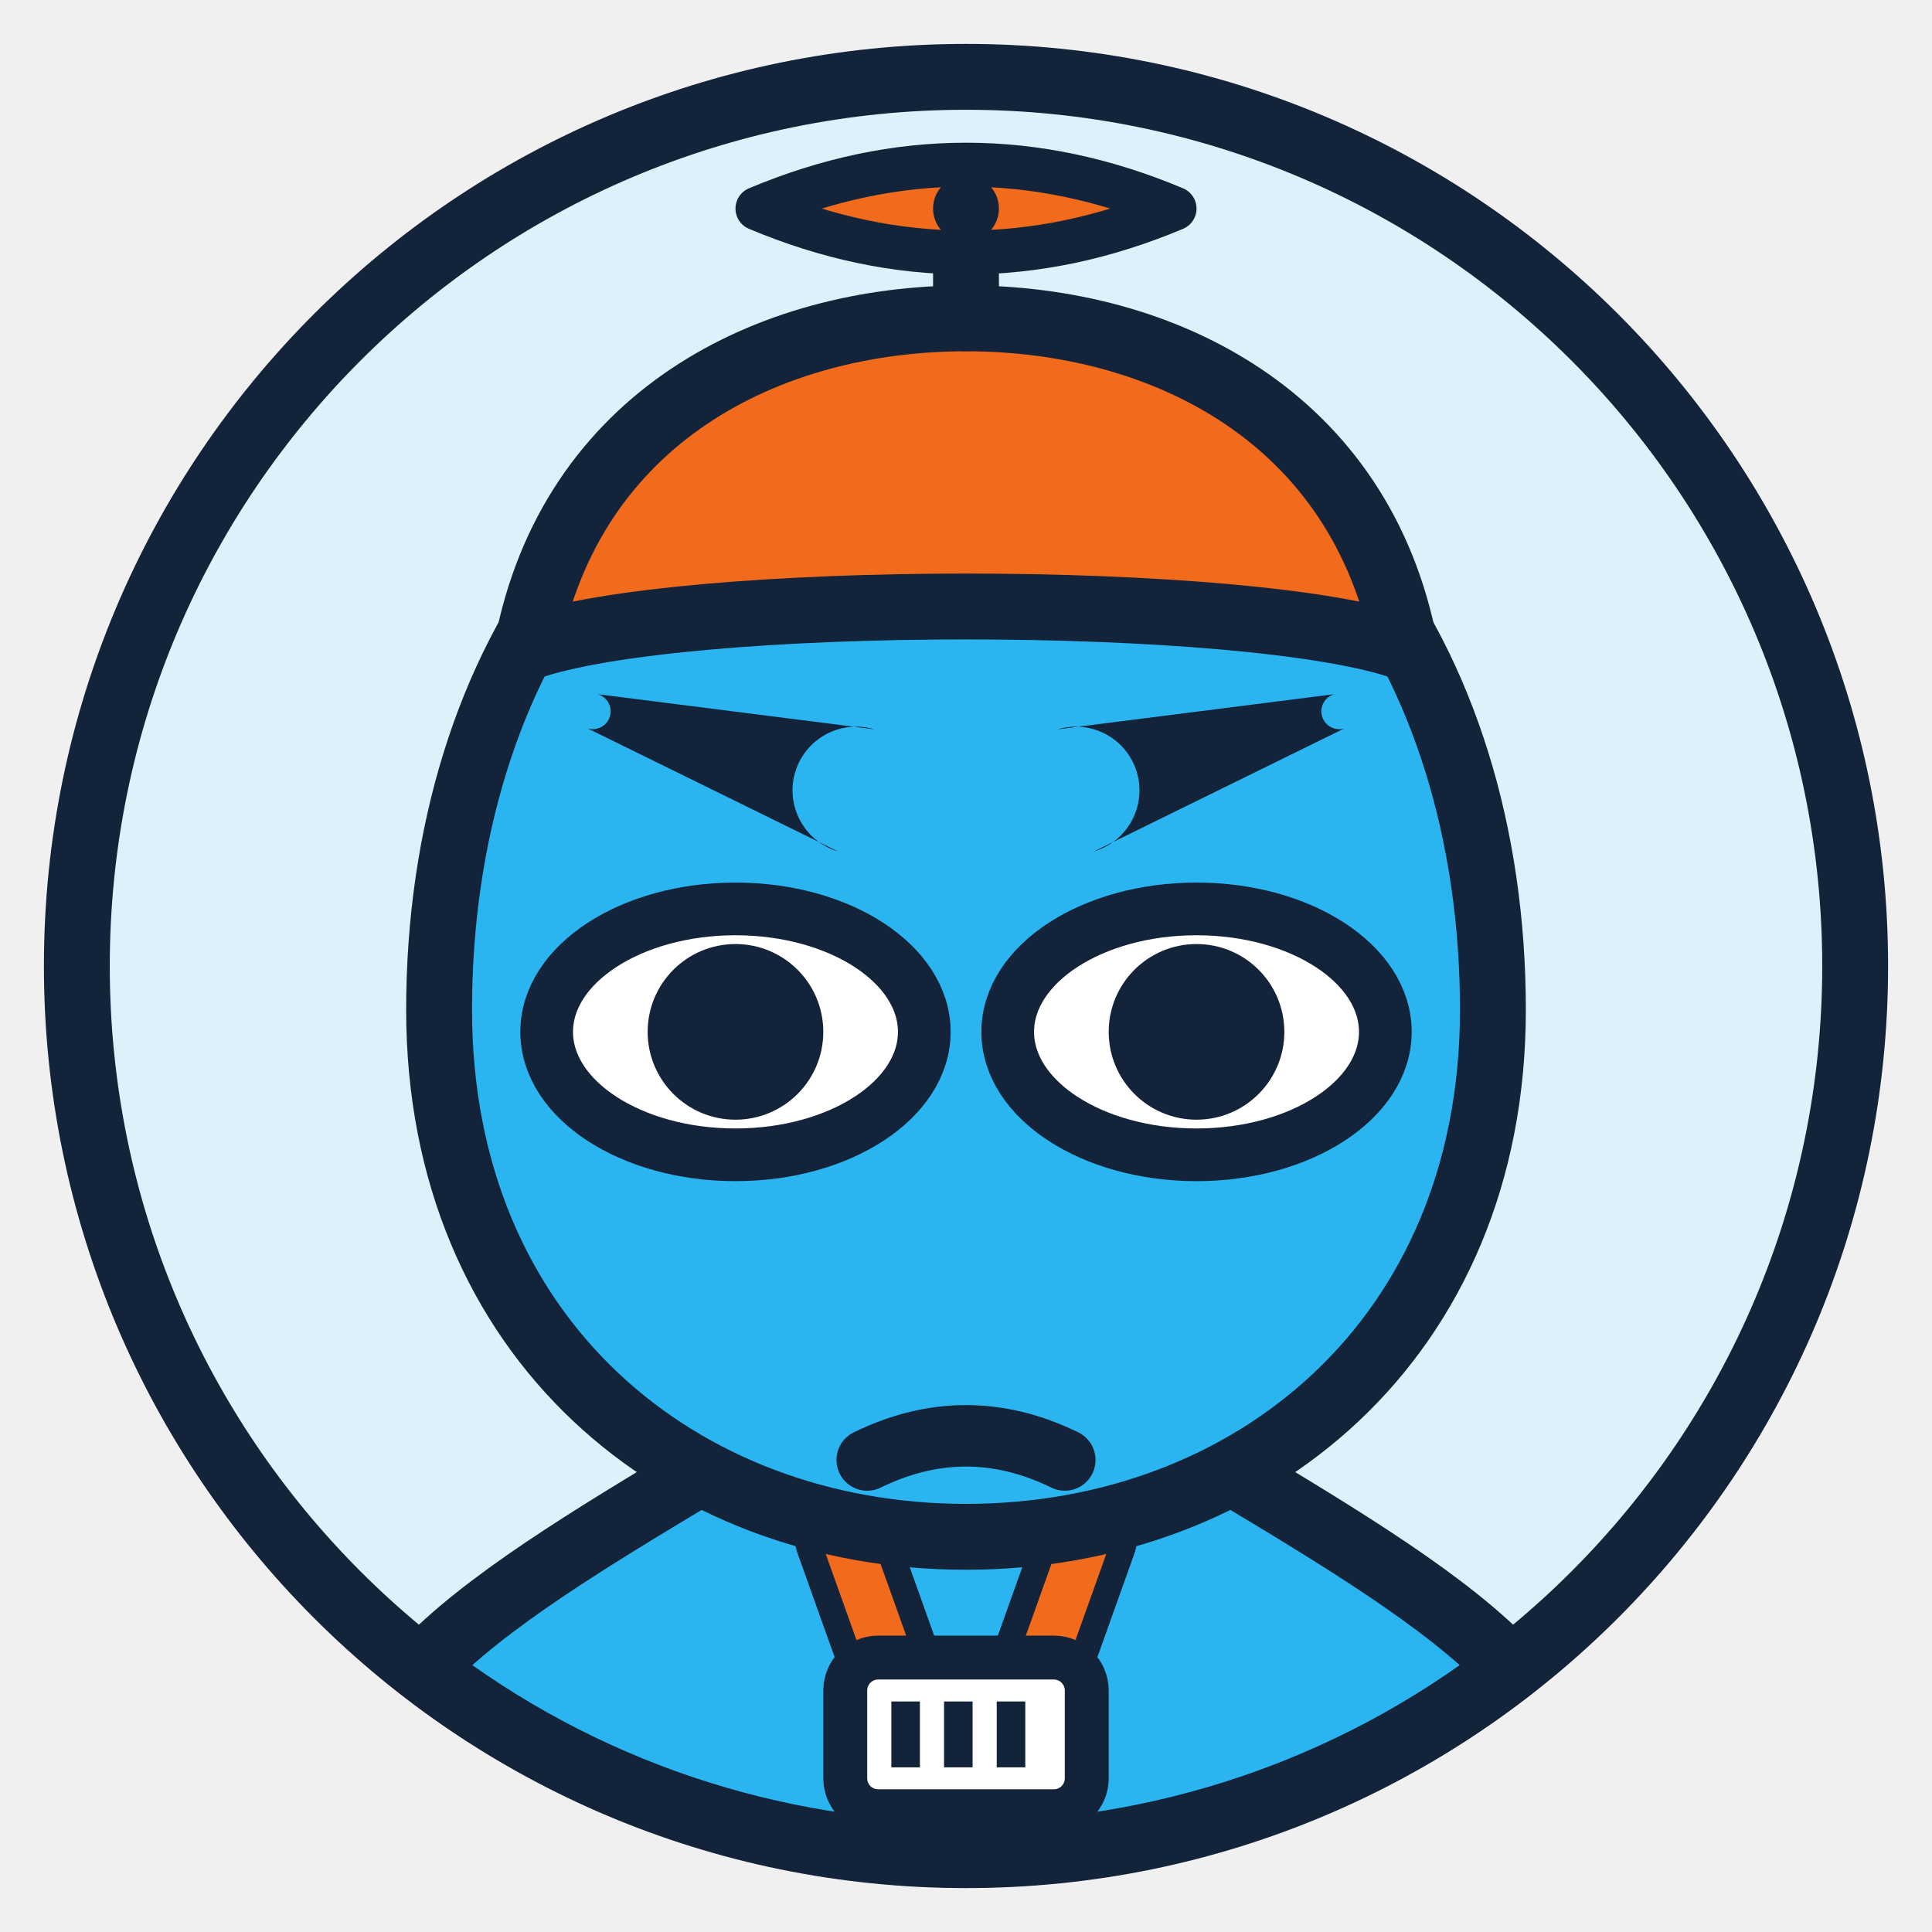
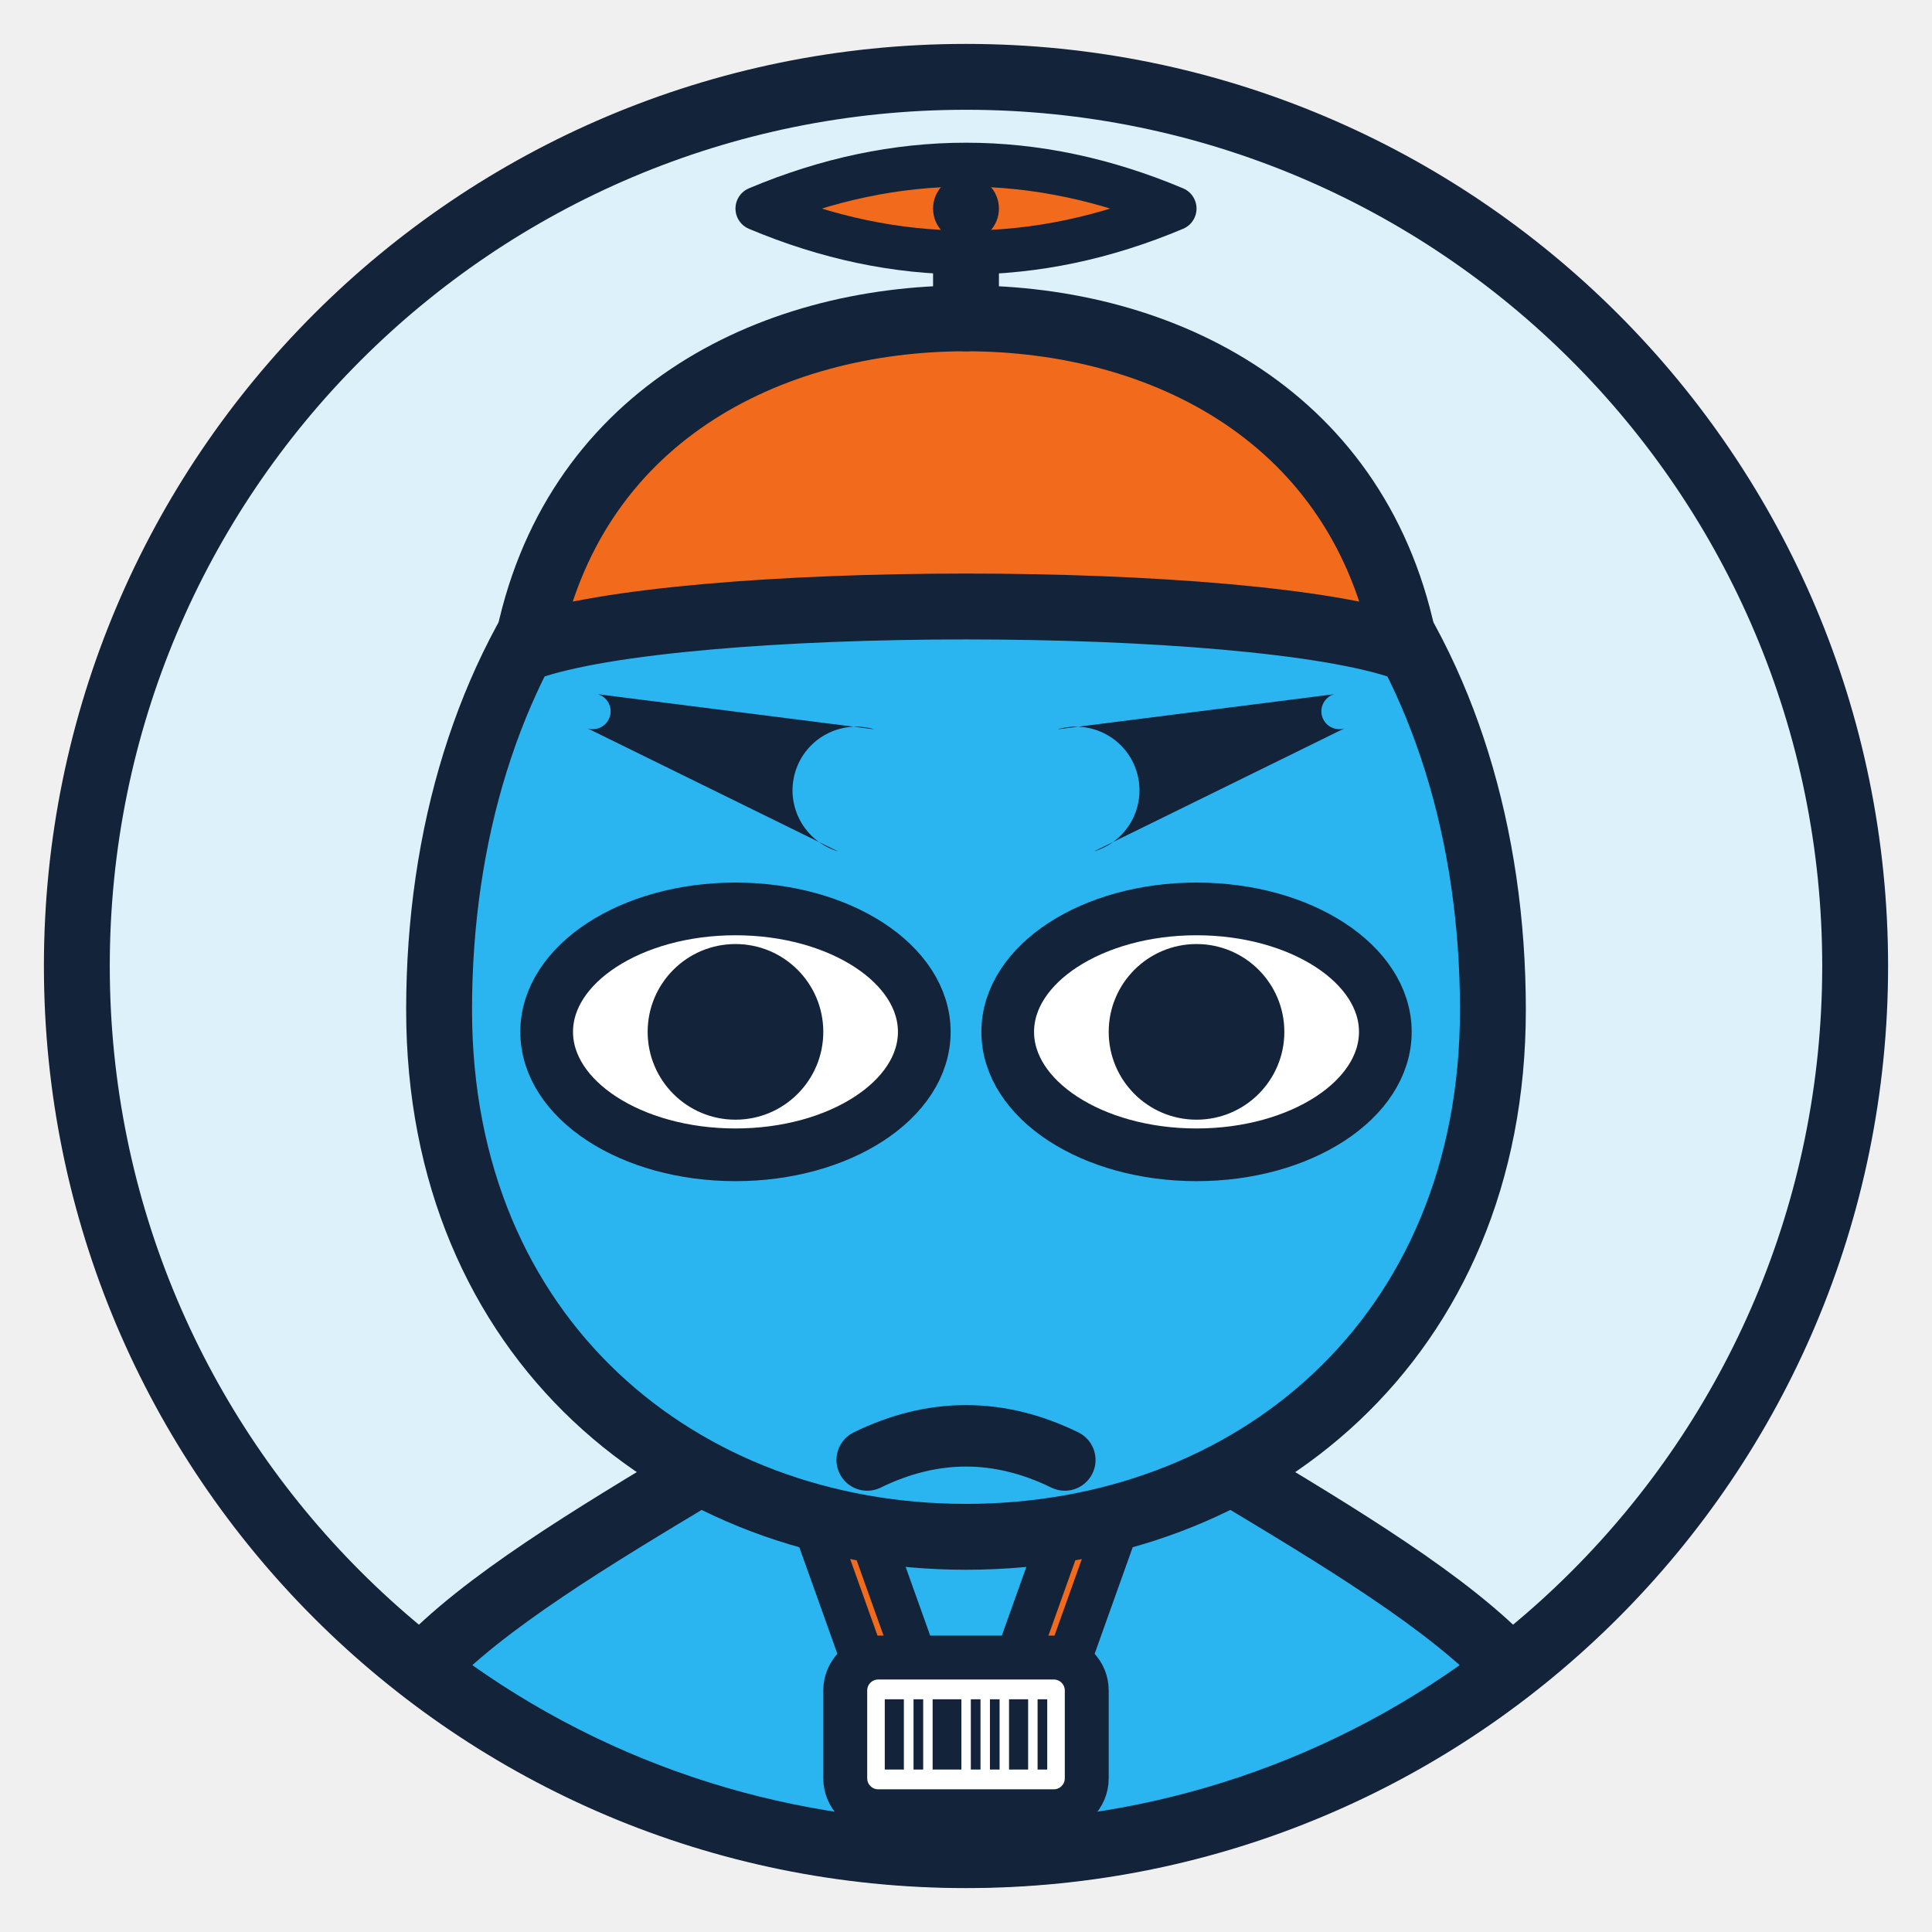
<svg xmlns="http://www.w3.org/2000/svg" viewBox="0 0 88 88" width="88" height="88" color="#12233A" role="img" aria-label="Shin: walk">
  <circle class="face-disc" cx="44" cy="44" r="40.5" fill="#DDF1FA" />
  <g class="face-body">
    <path d="M32 67 C27 70 22 73 19.2 76 A40.5 40.5 0 0 0 68.8 76 C66 73 61 70 56 67 Z" fill="#2BB5F0" stroke="currentColor" stroke-width="3" stroke-linejoin="round" />
-     <path d="M38.5 70 L41 77 M49.5 70 L47 77" stroke="currentColor" stroke-width="4.6" stroke-linecap="round" fill="none" />
-     <path d="M38.5 70 L41 77 M49.5 70 L47 77" stroke="#F26B1D" stroke-width="2.2" stroke-linecap="round" fill="none" />
+     <path d="M37.30 70 L39.70 70 L42.20 77 L39.80 77 Z M48.30 70 L50.70 70 L48.20 77 L45.80 77 Z" fill="#F26B1D" stroke="currentColor" stroke-width="2" stroke-linejoin="round" />
    <rect x="38.5" y="75.5" width="11" height="7" rx="1.5" fill="#FFFFFF" stroke="currentColor" stroke-width="2" />
-     <path d="M40.6 77.5 h1.3 v3 h-1.3 Z M43 77.5 h1.3 v3 h-1.3 Z M45.4 77.5 h1.3 v3 h-1.3 Z" fill="#12233A" />
+     <path d="M40.30 77.4 h0.87 v3.2 h-0.87 Z M41.61 77.4 h0.44 v3.2 h-0.44 Z M42.48 77.4 h1.31 v3.2 h-1.31 Z M44.22 77.4 h0.44 v3.2 h-0.44 Z M45.09 77.4 h0.44 v3.2 h-0.44 Z M45.96 77.4 h0.87 v3.2 h-0.87 Z M47.26 77.4 h0.44 v3.2 h-0.44 Z" fill="#12233A" />
  </g>
  <g class="face-head">
    <path class="face-skull" d="M44 17 C59 17 68 30 68 46 C68 61 57 70 44 70 C31 70 20 61 20 46 C20 30 29 17 44 17 Z" fill="#2BB5F0" stroke="currentColor" stroke-width="3" />
    <g class="face-hat">
      <path d="M24 29.5 C26 19 35 14.5 44 14.5 C53 14.5 62 19 64 29.5 C57 27 31 27 24 29.5 Z" fill="#F26B1D" stroke="currentColor" stroke-width="3" stroke-linejoin="round" />
      <path d="M44 14.5 L44 10.5" stroke="currentColor" stroke-width="3" stroke-linecap="round" />
      <g>
        <path d="M34.5 9.5 Q44 5.5 53.5 9.5 Q44 13.5 34.5 9.5 Z" fill="#F26B1D" stroke="currentColor" stroke-width="2" stroke-linejoin="round" />
        <circle cx="44" cy="9.5" r="1.5" fill="#12233A" />
      </g>
    </g>
    <g class="face-brows">
      <path d="M39.83 33.22 Q33.53 32.42 27.23 31.62 A0.81 0.81 0 0 1 26.77 33.18 Q32.47 35.98 38.17 38.78 A2.90 2.90 0 0 1 39.83 33.22 Z M49.83 38.78 Q55.53 35.98 61.23 33.18 A0.81 0.81 0 0 1 60.77 31.62 Q54.47 32.42 48.17 33.22 A2.90 2.90 0 0 1 49.83 38.78 Z" fill="currentColor" />
    </g>
    <g class="face-eyes">
      <ellipse cx="33.5" cy="47" rx="8.6" ry="5.6" fill="#FFFFFF" />
      <circle cx="33.5" cy="47" r="4" fill="#12233A" />
      <ellipse cx="33.5" cy="47" rx="8.6" ry="5.6" fill="none" stroke="currentColor" stroke-width="2.4" />
      <ellipse cx="54.5" cy="47" rx="8.6" ry="5.6" fill="#FFFFFF" />
      <circle cx="54.5" cy="47" r="4" fill="#12233A" />
      <ellipse cx="54.5" cy="47" rx="8.6" ry="5.6" fill="none" stroke="currentColor" stroke-width="2.4" />
    </g>
    <g class="face-mouth">
      <path d="M39.5 66.5 Q44 64.3 48.5 66.5" stroke="currentColor" stroke-width="2.8" stroke-linecap="round" fill="none" />
    </g>
  </g>
  <g class="face-extras" />
  <circle class="face-ring" cx="44" cy="44" r="40.5" fill="none" stroke="currentColor" stroke-width="3" />
</svg>
